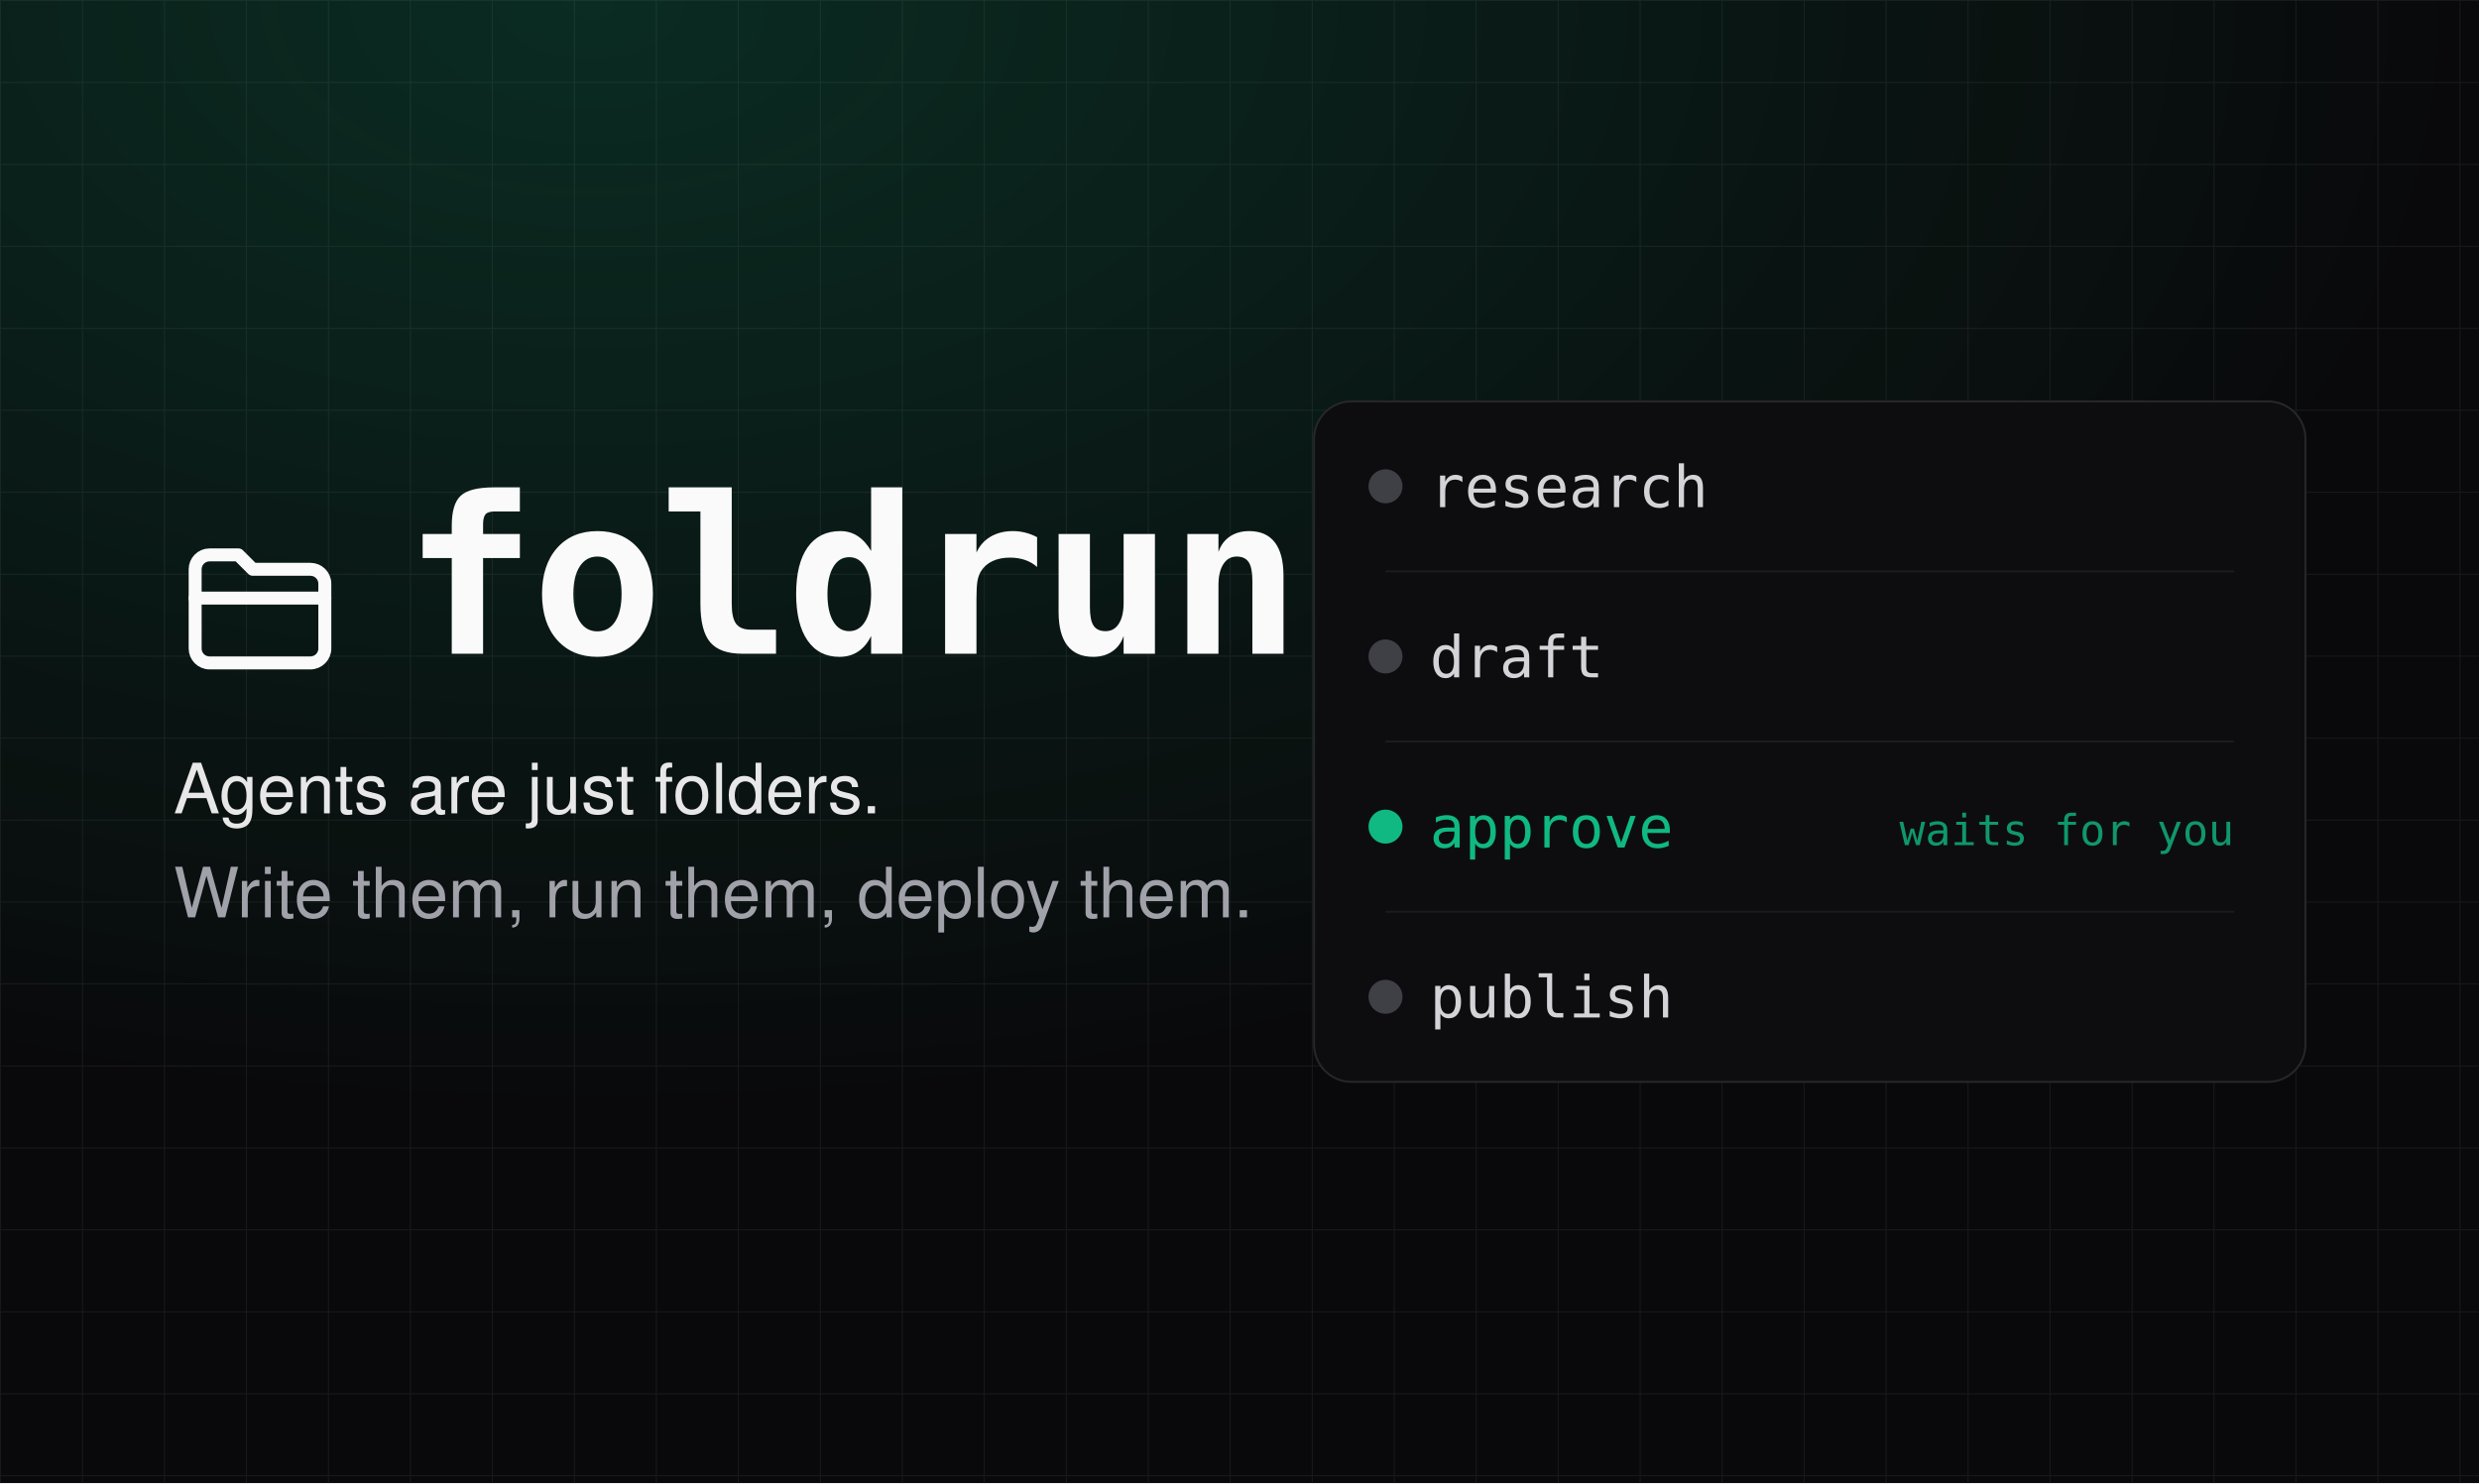
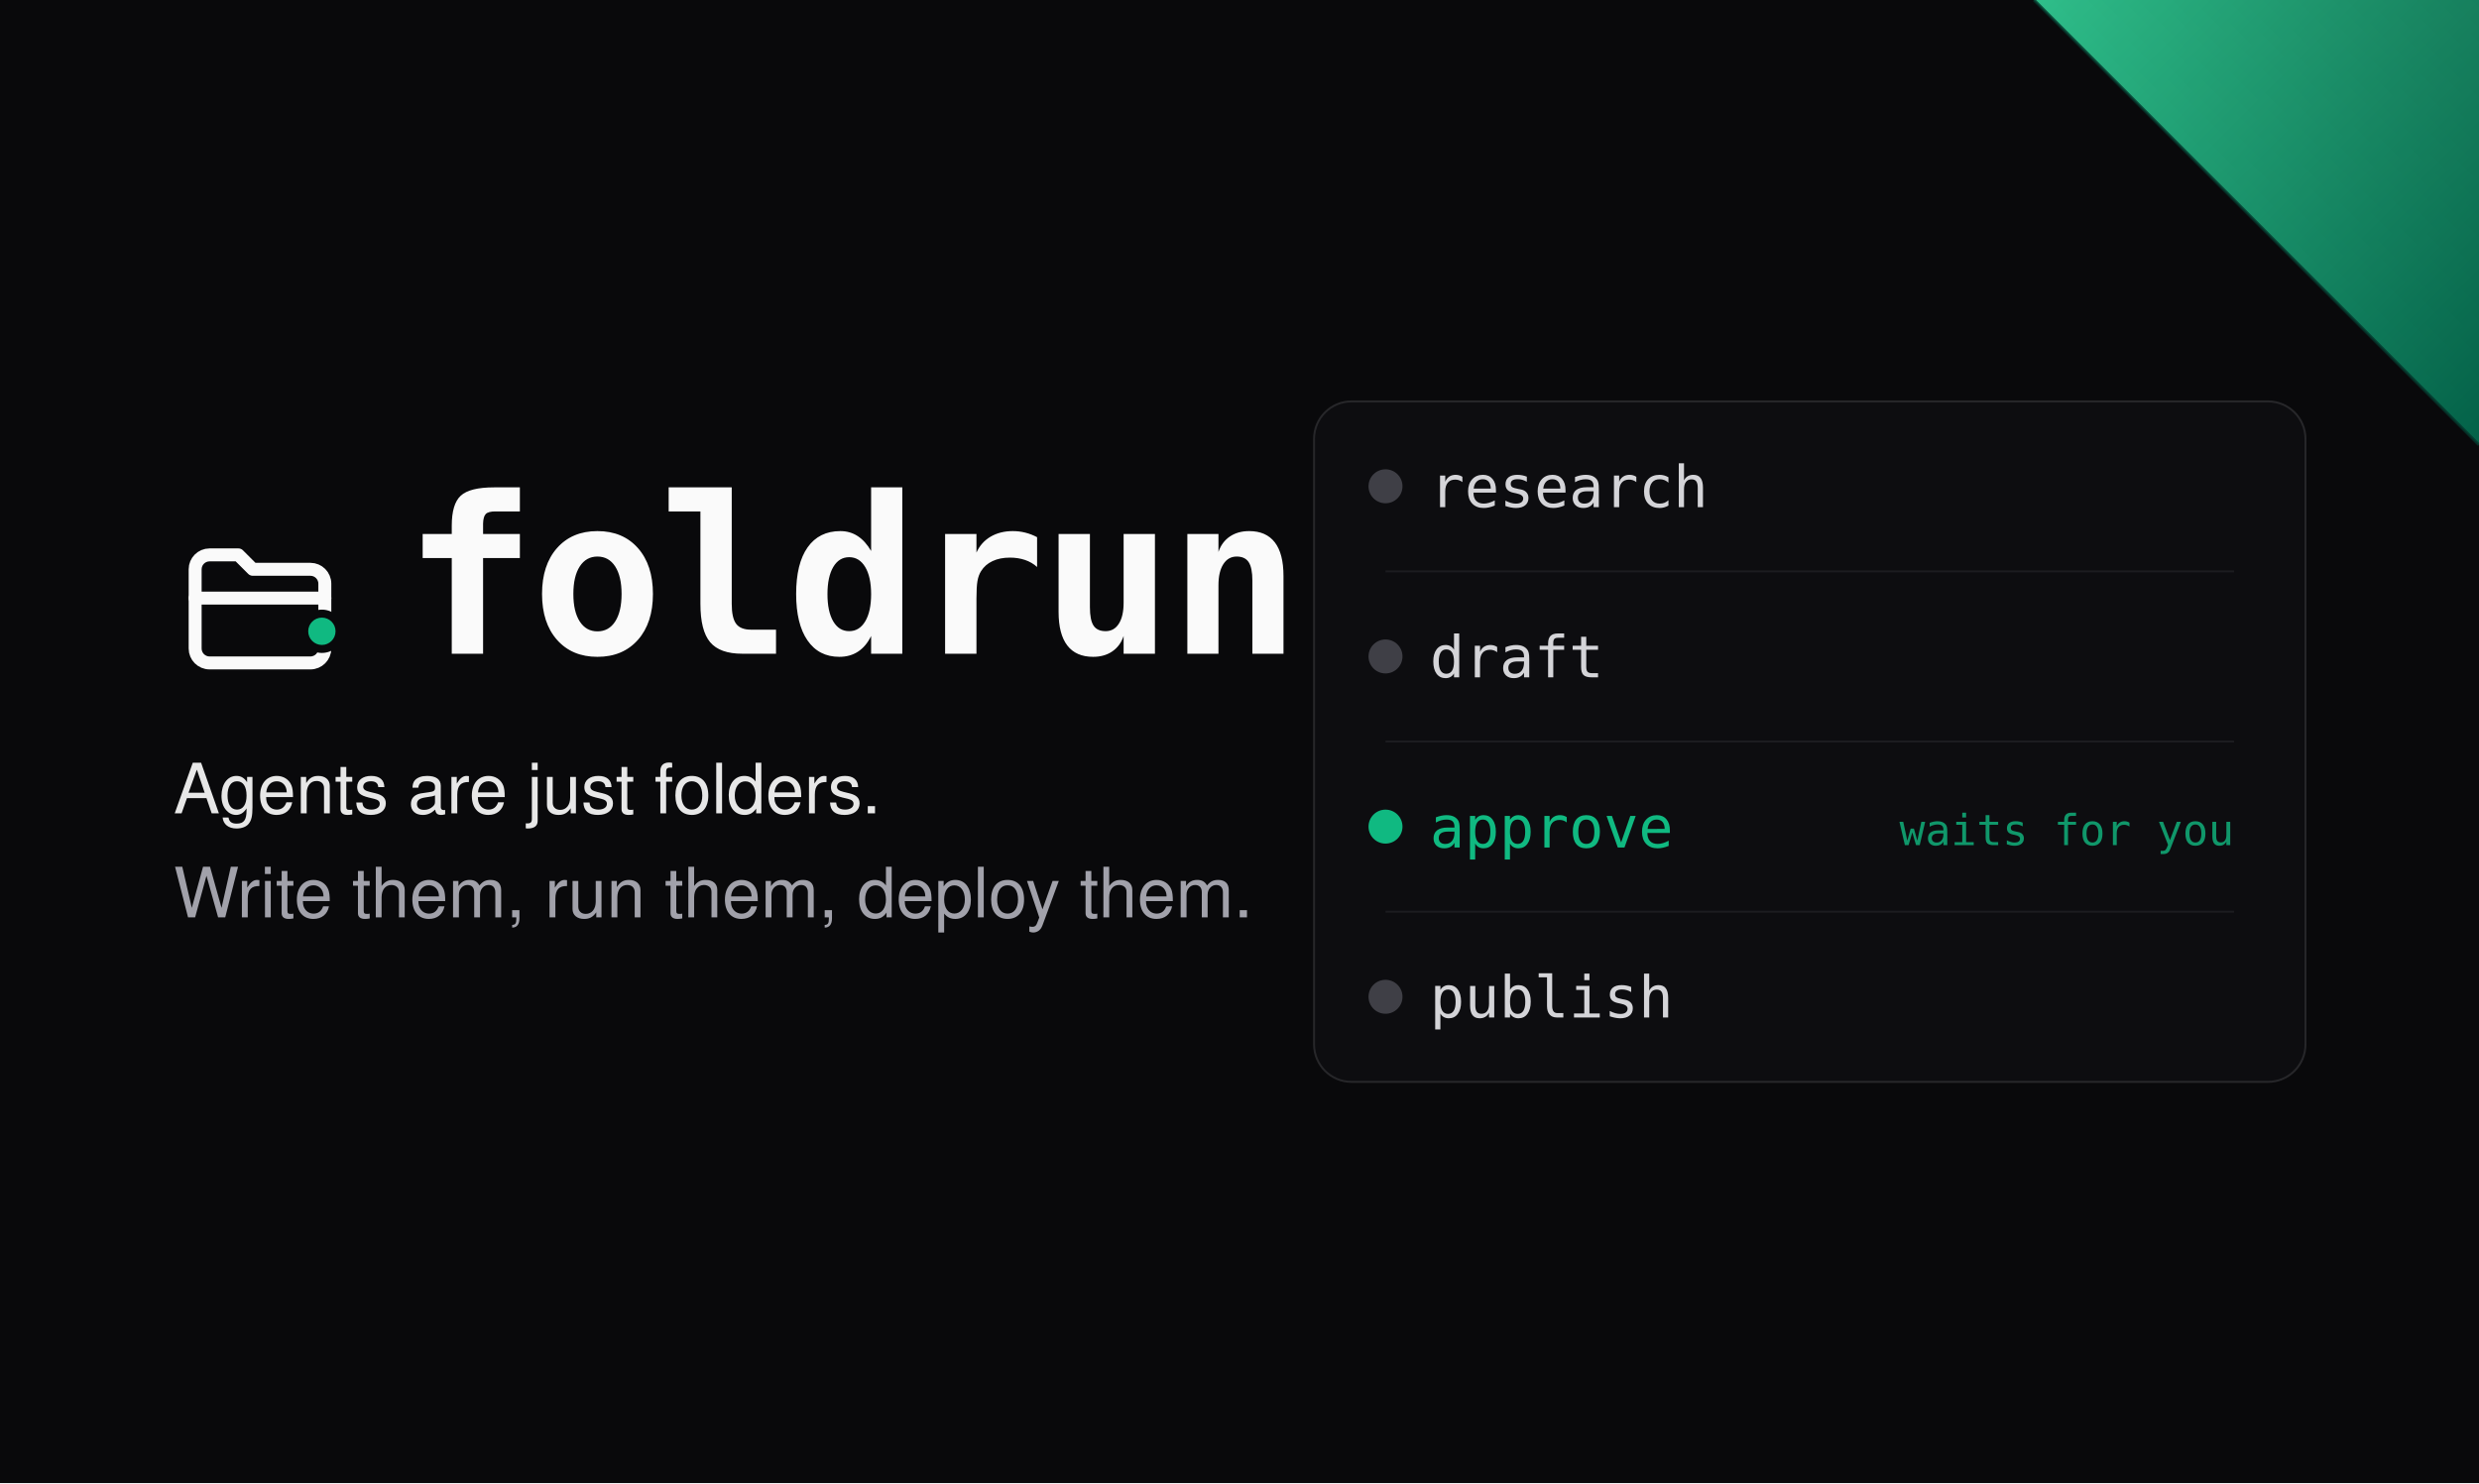
<svg xmlns="http://www.w3.org/2000/svg" width="1270" height="760" viewBox="0 0 1270 760">
  <defs>
-     <pattern id="grid" width="42" height="42" patternUnits="userSpaceOnUse">
-       <path d="M42 0H0v42" fill="none" stroke="#18181b" stroke-width="1" />
-     </pattern>
-     <radialGradient id="glow" cx="24%" cy="0%" r="75%">
-       <stop offset="0%" stop-color="#10b981" stop-opacity="0.20" />
-       <stop offset="100%" stop-color="#10b981" stop-opacity="0" />
-     </radialGradient>
+     <linearGradient id="under" x1="0" y1="0" x2="1" y2="1">
+       <stop offset="0" stop-color="#34d399" />
+       <stop offset="1" stop-color="#046c50" />
+     </linearGradient>
+     <linearGradient id="shade" x1="1" y1="0" x2="0" y2="1">
+       <stop offset="0" stop-color="#000" stop-opacity=".5" />
+       <stop offset="1" stop-color="#000" stop-opacity="0" />
+     </linearGradient>
  </defs>
  <rect width="1270" height="760" fill="#09090b" />
-   <rect width="1270" height="760" fill="url(#grid)" />
-   <rect width="1270" height="760" fill="url(#glow)" />
+   <g>
+     <path d="M1042 0H1270V228Z" fill="url(#under)" />
+     <path d="M1042 0H1270V228Z" fill="url(#shade)" opacity=".4" />
+     <path d="M1042 0 1270 228" stroke="#04352a" stroke-width="1.5" opacity=".8" />
+   </g>
  <g transform="translate(88.9 265.9) scale(3.6909)" fill="none" stroke="#fafafa" stroke-width="1.8" stroke-linecap="round" stroke-linejoin="round">
    <path d="M3 7a2 2 0 0 1 2-2h4l2 2h8a2 2 0 0 1 2 2v9a2 2 0 0 1-2 2H5a2 2 0 0 1-2-2Z" />
    <path d="M3 11h18" />
  </g>
-   <text x="207.0" y="335.0" font-family="ui-monospace, SFMono-Regular, Menlo, monospace" font-size="112.2" font-weight="600" letter-spacing="-2.24" fill="#fafafa">foldrun<tspan fill="#10b981">.</tspan>
-   </text>
+   <circle cx="164.9" cy="323.5" r="11.1" fill="#09090b" />
+   <circle cx="164.9" cy="323.5" r="7.0" fill="#10b981" />
+   <text x="207.0" y="335.0" font-family="ui-monospace, SFMono-Regular, Menlo, monospace" font-size="112.2" font-weight="600" letter-spacing="-2.24" fill="#fafafa">foldrun</text>
  <text x="88.9" y="416.8" font-family="-apple-system, BlinkMacSystemFont, Helvetica, Arial, sans-serif" font-size="35.6" fill="#fafafa" opacity="0.92">Agents are just folders.</text>
  <text x="88.9" y="470.1" font-family="-apple-system, BlinkMacSystemFont, Helvetica, Arial, sans-serif" font-size="35.6" fill="#a1a1aa">Write them, run them, deploy them.</text>
  <g>
    <rect x="673.2" y="205.7" width="507.9" height="348.7" rx="19.2" fill="#0d0d10" stroke="#27272a" stroke-width="1.0" />
    <g>
      <circle cx="709.8" cy="249.2" r="8.7" fill="#3f3f46" />
      <text x="732.5" y="259.9" font-family="ui-monospace, SFMono-Regular, Menlo, monospace" font-size="29.6" fill="#d4d4d8">research</text>
    </g>
    <g>
      <line x1="709.8" y1="292.8" x2="1144.5" y2="292.8" stroke="#1c1c20" stroke-width="1" />
      <circle cx="709.8" cy="336.4" r="8.7" fill="#3f3f46" />
      <text x="732.5" y="347.1" font-family="ui-monospace, SFMono-Regular, Menlo, monospace" font-size="29.6" fill="#d4d4d8">draft</text>
    </g>
    <g>
      <line x1="709.8" y1="380.0" x2="1144.5" y2="380.0" stroke="#1c1c20" stroke-width="1" />
      <circle cx="709.8" cy="423.6" r="8.7" fill="#10b981" />
      <text x="732.5" y="434.3" font-family="ui-monospace, SFMono-Regular, Menlo, monospace" font-size="29.6" fill="#10b981">approve</text>
      <text x="1144.5" y="433.1" text-anchor="end" font-family="ui-monospace, SFMono-Regular, Menlo, monospace" font-size="21.9" fill="#10b981" opacity="0.8">waits for you</text>
    </g>
    <g>
      <line x1="709.8" y1="467.2" x2="1144.5" y2="467.2" stroke="#1c1c20" stroke-width="1" />
      <circle cx="709.8" cy="510.8" r="8.7" fill="#3f3f46" />
      <text x="732.5" y="521.4" font-family="ui-monospace, SFMono-Regular, Menlo, monospace" font-size="29.6" fill="#d4d4d8">publish</text>
    </g>
  </g>
</svg>
